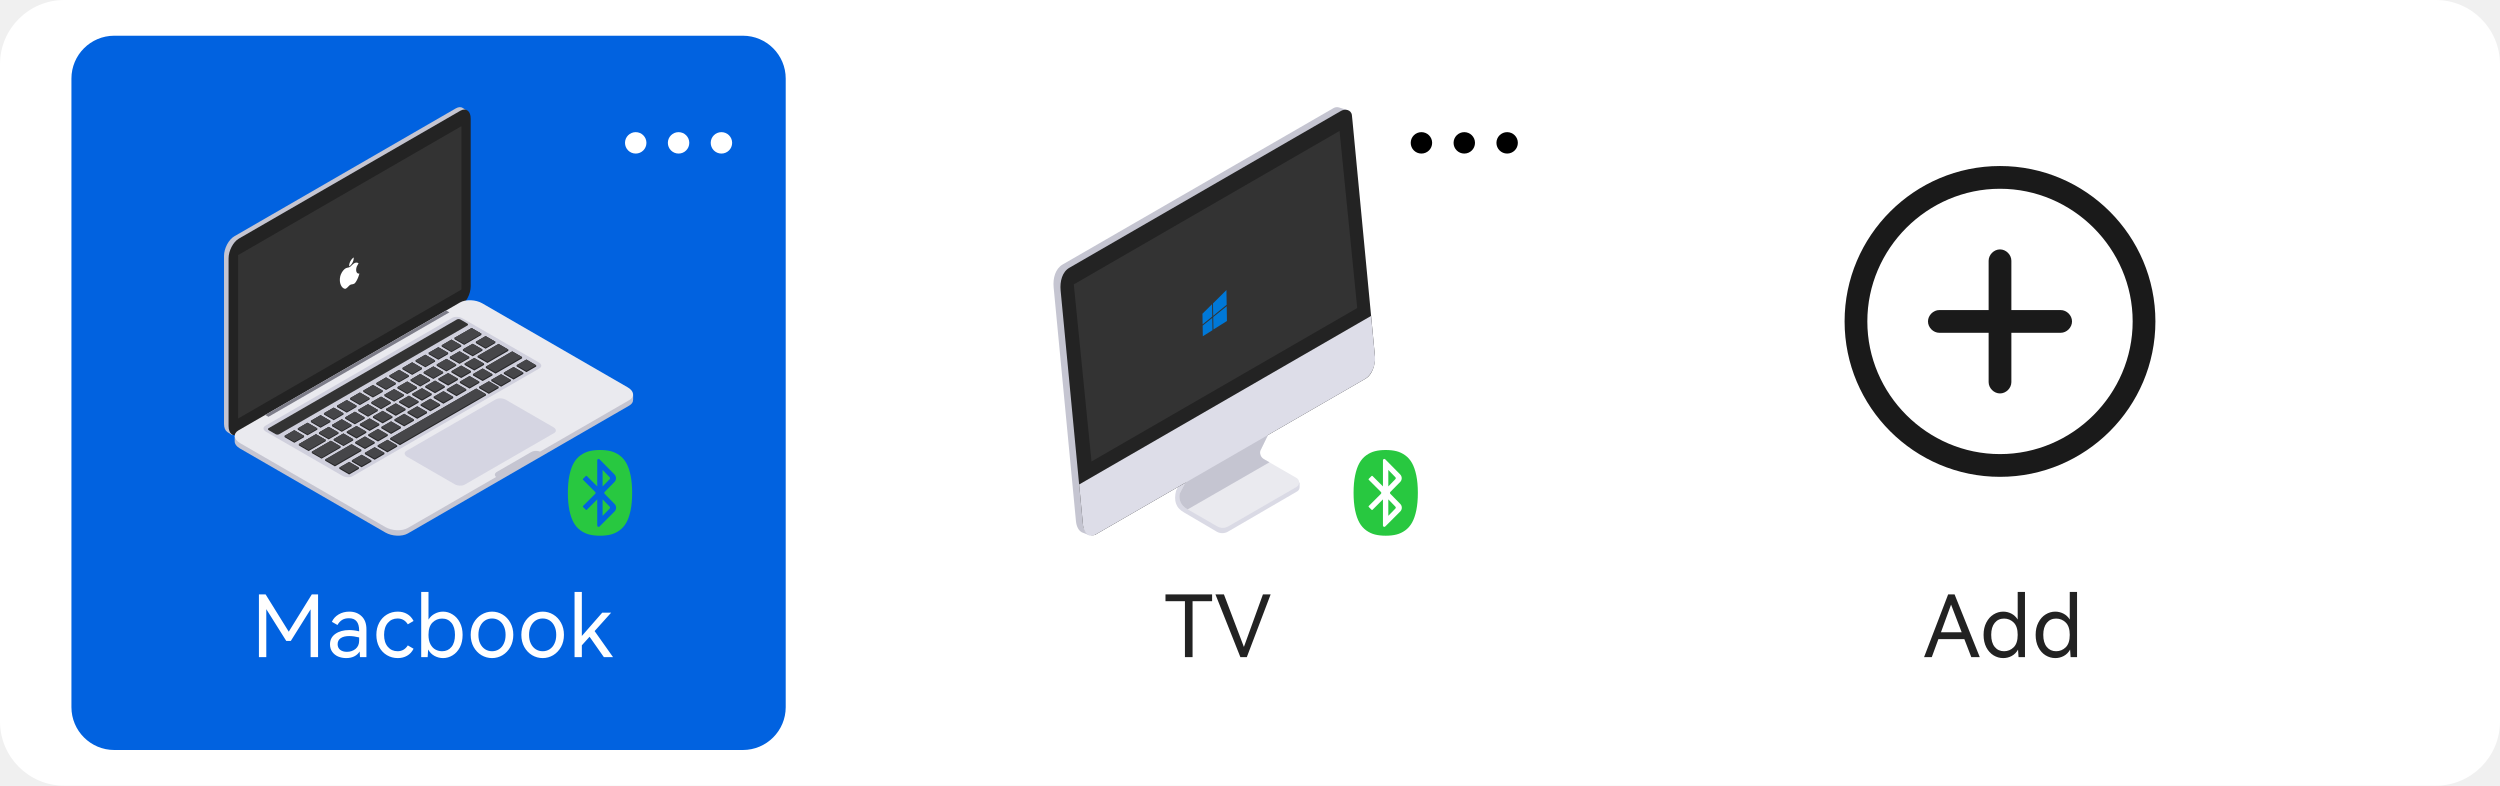
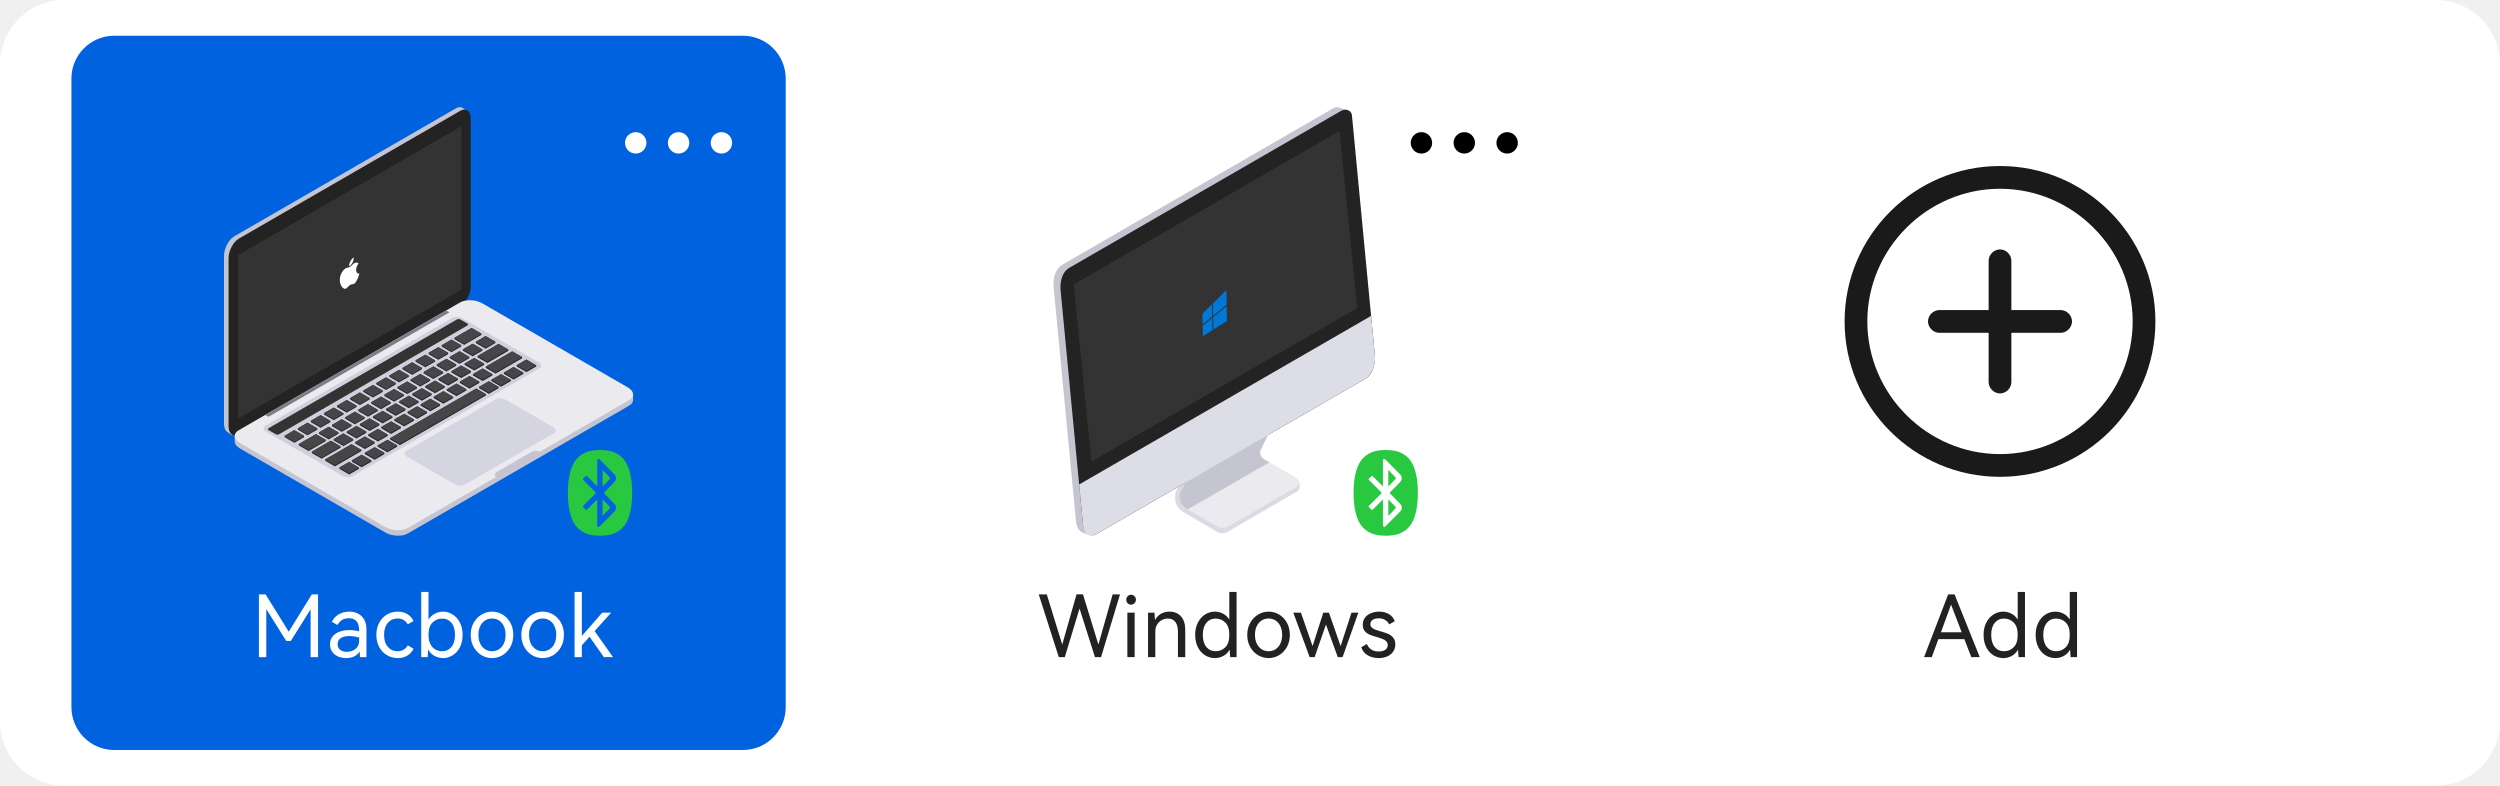
<svg xmlns="http://www.w3.org/2000/svg" width="350" height="110" viewBox="0 0 350 110" fill="none">
  <g clip-path="url(#clip0_2868_29702)">
    <rect width="390" height="110" fill="white" />
    <path d="M273.641 83.216L277.169 92H275.981L275.009 89.48H271.373L270.449 92H269.369L272.741 83.216H273.641ZM274.637 88.52L273.149 84.644L271.733 88.52H274.637ZM282.477 82.868H283.497V92H282.597C282.581 91.584 282.557 91.232 282.525 90.944C282.301 91.344 282.001 91.644 281.625 91.844C281.257 92.036 280.865 92.132 280.449 92.132C279.969 92.132 279.517 92.004 279.093 91.748C278.677 91.492 278.341 91.12 278.085 90.632C277.829 90.136 277.701 89.552 277.701 88.88C277.701 88.216 277.829 87.64 278.085 87.152C278.341 86.656 278.677 86.28 279.093 86.024C279.517 85.76 279.969 85.628 280.449 85.628C280.849 85.628 281.229 85.72 281.589 85.904C281.949 86.088 282.245 86.364 282.477 86.732V82.868ZM280.569 91.172C281.089 91.172 281.537 90.988 281.913 90.62C282.289 90.252 282.477 89.672 282.477 88.88C282.477 88.096 282.289 87.52 281.913 87.152C281.537 86.784 281.089 86.6 280.569 86.6C280.025 86.6 279.589 86.8 279.261 87.2C278.933 87.6 278.769 88.16 278.769 88.88C278.769 89.608 278.933 90.172 279.261 90.572C279.589 90.972 280.025 91.172 280.569 91.172ZM289.766 82.868H290.786V92H289.886C289.87 91.584 289.846 91.232 289.814 90.944C289.59 91.344 289.29 91.644 288.914 91.844C288.546 92.036 288.154 92.132 287.738 92.132C287.258 92.132 286.806 92.004 286.382 91.748C285.966 91.492 285.63 91.12 285.374 90.632C285.118 90.136 284.99 89.552 284.99 88.88C284.99 88.216 285.118 87.64 285.374 87.152C285.63 86.656 285.966 86.28 286.382 86.024C286.806 85.76 287.258 85.628 287.738 85.628C288.138 85.628 288.518 85.72 288.878 85.904C289.238 86.088 289.534 86.364 289.766 86.732V82.868ZM287.858 91.172C288.378 91.172 288.826 90.988 289.202 90.62C289.578 90.252 289.766 89.672 289.766 88.88C289.766 88.096 289.578 87.52 289.202 87.152C288.826 86.784 288.378 86.6 287.858 86.6C287.314 86.6 286.878 86.8 286.55 87.2C286.222 87.6 286.058 88.16 286.058 88.88C286.058 89.608 286.222 90.172 286.55 90.572C286.878 90.972 287.314 91.172 287.858 91.172Z" fill="#222222" />
    <path d="M280 23.243C268.007 23.243 258.243 33.007 258.243 45C258.243 56.993 268.007 66.757 280 66.757C291.993 66.757 301.757 56.993 301.757 45C301.757 33.007 291.993 23.243 280 23.243ZM280 63.573C269.811 63.573 261.427 55.189 261.427 45C261.427 34.812 269.811 26.427 280 26.427C290.189 26.427 298.573 34.812 298.573 45C298.573 55.189 290.189 63.573 280 63.573Z" fill="#1A1A1A" />
    <path d="M288.491 43.408H281.592V36.509C281.592 35.66 280.849 34.917 280 34.917C279.151 34.917 278.408 35.66 278.408 36.509V43.408H271.509C270.66 43.408 269.917 44.151 269.917 44.999C269.917 45.849 270.66 46.592 271.509 46.592H278.408V53.49C278.408 54.339 279.151 55.082 280 55.082C280.849 55.082 281.592 54.339 281.592 53.49V46.592H288.491C289.34 46.592 290.083 45.849 290.083 44.999C290.083 44.151 289.34 43.408 288.491 43.408Z" fill="#1A1A1A" />
-     <path d="M163.167 83.216H169.695V84.164H166.959V92H165.891V84.164H163.167V83.216ZM171.35 83.216L174.146 90.572L176.81 83.216H177.89L174.554 92H173.654L170.162 83.216H171.35Z" fill="#222222" />
+     <path d="M151.616 83.204L153.776 90.236L155.768 83.216H156.8L154.148 92H153.296L151.136 85.196L149.072 92H148.232L145.424 83.216H146.552L148.712 90.236L150.716 83.204H151.616ZM158.346 84.656C158.162 84.656 158.002 84.588 157.866 84.452C157.738 84.308 157.674 84.144 157.674 83.96C157.674 83.776 157.738 83.616 157.866 83.48C158.002 83.336 158.162 83.264 158.346 83.264C158.538 83.264 158.698 83.332 158.826 83.468C158.962 83.604 159.03 83.768 159.03 83.96C159.03 84.144 158.962 84.308 158.826 84.452C158.69 84.588 158.53 84.656 158.346 84.656ZM158.85 92H157.83V85.772H158.85V92ZM163.737 85.628C164.401 85.628 164.933 85.848 165.333 86.288C165.733 86.728 165.933 87.352 165.933 88.16V92H164.913V88.448C164.913 87.856 164.793 87.4 164.553 87.08C164.321 86.76 163.973 86.6 163.509 86.6C163.205 86.6 162.917 86.672 162.645 86.816C162.381 86.952 162.165 87.16 161.997 87.44C161.829 87.712 161.745 88.052 161.745 88.46V92H160.725V85.772H161.625C161.641 86.172 161.665 86.516 161.697 86.804C161.905 86.42 162.185 86.128 162.537 85.928C162.897 85.728 163.297 85.628 163.737 85.628ZM172.102 82.868H173.122V92H172.222C172.206 91.584 172.182 91.232 172.15 90.944C171.926 91.344 171.626 91.644 171.25 91.844C170.882 92.036 170.49 92.132 170.074 92.132C169.594 92.132 169.142 92.004 168.718 91.748C168.302 91.492 167.966 91.12 167.71 90.632C167.454 90.136 167.326 89.552 167.326 88.88C167.326 88.216 167.454 87.64 167.71 87.152C167.966 86.656 168.302 86.28 168.718 86.024C169.142 85.76 169.594 85.628 170.074 85.628C170.474 85.628 170.854 85.72 171.214 85.904C171.574 86.088 171.87 86.364 172.102 86.732V82.868ZM170.194 91.172C170.714 91.172 171.162 90.988 171.538 90.62C171.914 90.252 172.102 89.672 172.102 88.88C172.102 88.096 171.914 87.52 171.538 87.152C171.162 86.784 170.714 86.6 170.194 86.6C169.65 86.6 169.214 86.8 168.886 87.2C168.558 87.6 168.394 88.16 168.394 88.88C168.394 89.608 168.558 90.172 168.886 90.572C169.214 90.972 169.65 91.172 170.194 91.172ZM174.615 88.88C174.615 88.256 174.751 87.696 175.023 87.2C175.303 86.704 175.671 86.32 176.127 86.048C176.583 85.768 177.075 85.628 177.603 85.628C178.131 85.628 178.623 85.764 179.079 86.036C179.535 86.308 179.899 86.692 180.171 87.188C180.443 87.684 180.579 88.248 180.579 88.88C180.579 89.512 180.443 90.076 180.171 90.572C179.899 91.06 179.535 91.444 179.079 91.724C178.623 91.996 178.131 92.132 177.603 92.132C177.075 92.132 176.579 91.996 176.115 91.724C175.659 91.444 175.295 91.06 175.023 90.572C174.751 90.076 174.615 89.512 174.615 88.88ZM175.695 88.88C175.695 89.352 175.779 89.76 175.947 90.104C176.115 90.448 176.343 90.712 176.631 90.896C176.919 91.08 177.243 91.172 177.603 91.172C177.963 91.172 178.287 91.08 178.575 90.896C178.863 90.712 179.087 90.448 179.247 90.104C179.415 89.76 179.499 89.352 179.499 88.88C179.499 88.408 179.415 88 179.247 87.656C179.087 87.312 178.863 87.048 178.575 86.864C178.287 86.68 177.963 86.588 177.603 86.588C177.243 86.588 176.919 86.68 176.631 86.864C176.343 87.048 176.115 87.312 175.947 87.656C175.779 88 175.695 88.408 175.695 88.88ZM186.053 85.772L187.685 90.452L189.209 85.772H190.169L187.961 92H187.289L185.633 87.44L184.049 92H183.353L181.061 85.772H182.129L183.761 90.452L185.261 85.772H186.053ZM195.347 90.224C195.347 90.6 195.247 90.932 195.047 91.22C194.855 91.508 194.583 91.732 194.231 91.892C193.879 92.052 193.475 92.132 193.019 92.132C192.411 92.132 191.887 91.996 191.447 91.724C191.007 91.452 190.719 91.08 190.583 90.608L191.363 90.164C191.659 90.86 192.211 91.208 193.019 91.208C193.411 91.208 193.719 91.128 193.943 90.968C194.167 90.808 194.279 90.588 194.279 90.308C194.279 90.092 194.211 89.916 194.075 89.78C193.947 89.644 193.783 89.54 193.583 89.468C193.391 89.388 193.119 89.296 192.767 89.192C192.343 89.072 191.999 88.956 191.735 88.844C191.471 88.732 191.247 88.568 191.063 88.352C190.879 88.128 190.787 87.836 190.787 87.476C190.787 87.1 190.887 86.772 191.087 86.492C191.295 86.212 191.571 86 191.915 85.856C192.267 85.704 192.651 85.628 193.067 85.628C193.611 85.628 194.079 85.748 194.471 85.988C194.863 86.228 195.127 86.556 195.263 86.972L194.483 87.416C194.355 87.144 194.163 86.936 193.907 86.792C193.659 86.64 193.363 86.564 193.019 86.564C192.667 86.564 192.383 86.636 192.167 86.78C191.959 86.916 191.855 87.116 191.855 87.38C191.855 87.572 191.915 87.728 192.035 87.848C192.163 87.968 192.319 88.064 192.503 88.136C192.687 88.208 192.947 88.292 193.283 88.388C193.723 88.508 194.079 88.628 194.351 88.748C194.623 88.86 194.855 89.036 195.047 89.276C195.247 89.516 195.347 89.832 195.347 90.224Z" fill="#222222" />
    <path d="M198.282 66.553C198.135 65.854 197.937 65.281 197.685 64.832C197.433 64.382 197.115 64.019 196.729 63.742C196.345 63.466 195.932 63.272 195.494 63.163C195.057 63.055 194.558 63 194 63C193.442 63 192.943 63.055 192.506 63.165C192.069 63.273 191.657 63.469 191.271 63.744C190.887 64.022 190.568 64.385 190.315 64.833C190.062 65.281 189.864 65.854 189.718 66.553C189.574 67.251 189.5 68.068 189.5 69.001C189.5 69.934 189.574 70.749 189.718 71.448C189.864 72.146 190.063 72.72 190.315 73.168C190.567 73.618 190.886 73.979 191.271 74.257C191.655 74.534 192.068 74.727 192.506 74.836C192.943 74.944 193.442 75 194 75C194.558 75 195.057 74.946 195.494 74.836C195.931 74.728 196.345 74.535 196.729 74.257C197.113 73.979 197.433 73.617 197.685 73.168C197.938 72.72 198.136 72.147 198.282 71.448C198.427 70.75 198.5 69.933 198.5 69.001C198.5 68.066 198.427 67.251 198.282 66.553ZM196.053 71.589L196.048 71.594L194.363 73.28L193.933 73.71C193.815 73.828 193.613 73.744 193.613 73.578V69.912L192.153 71.372C192.117 71.409 192.057 71.409 192.021 71.372L191.624 70.975C191.587 70.939 191.587 70.879 191.624 70.843L193.327 69.139C193.4 69.066 193.4 68.947 193.327 68.874L191.623 67.169C191.586 67.133 191.586 67.073 191.623 67.037L192.02 66.639C192.056 66.603 192.116 66.603 192.152 66.639L193.613 68.098V64.434C193.613 64.267 193.815 64.183 193.933 64.302L196.025 66.421C196.313 66.713 196.313 67.182 196.026 67.474L194.649 68.874C194.578 68.947 194.578 69.064 194.649 69.136L196.04 70.552C196.321 70.838 196.327 71.296 196.053 71.589Z" fill="#28C840" />
    <path d="M195.356 71.194L194.363 72.218V69.91L195.356 70.934C195.427 71.006 195.427 71.121 195.356 71.194ZM195.356 67.076L194.363 68.1V65.792L195.356 66.816C195.427 66.889 195.427 67.004 195.356 67.076Z" fill="#28C840" />
    <path d="M191.506 49.339L188.386 16.644C188.374 16.518 188.354 16.394 188.328 16.271L188.479 16.251L188.702 15.425L187.43 15.035C187.305 15.001 187.175 14.992 187.048 15.01C186.92 15.027 186.797 15.071 186.687 15.137L148.76 37.034C147.753 37.633 147.386 38.94 147.51 40.24L150.631 72.938C150.704 73.707 151 74.257 151.398 74.481V74.498L152.509 74.947L153.284 74.004L153.269 73.898L190.257 52.545C191.071 52.075 191.63 50.64 191.506 49.339V49.339Z" fill="#C5C5D1" />
    <path d="M181.261 67.86C181.246 67.752 181.206 67.648 181.145 67.558C181.083 67.467 181.002 67.392 180.907 67.337L176.327 64.693C176.131 64.58 175.976 64.407 175.886 64.199C175.796 63.991 175.776 63.76 175.827 63.539L178.383 58.289L169.704 58.833L164.651 68.694C164.315 70.079 164.576 71.091 165.797 71.762L168.867 73.565L170.323 74.425C170.564 74.568 170.838 74.643 171.118 74.644C171.398 74.645 171.673 74.572 171.915 74.431L181.598 68.8C181.704 68.738 181.792 68.65 181.854 68.543C181.915 68.437 181.947 68.316 181.947 68.193V67.543L181.261 67.86Z" fill="#DADAE5" />
    <path d="M181.517 68.173L171.959 73.692C171.723 73.828 171.455 73.9 171.183 73.9C170.91 73.9 170.643 73.828 170.407 73.692L166.071 71.189C165.714 70.983 165.433 70.667 165.269 70.289C165.105 69.911 165.068 69.49 165.162 69.088L170.462 59.06L178.994 57.869L176.437 63.119C176.386 63.339 176.406 63.571 176.496 63.778C176.587 63.986 176.741 64.159 176.937 64.273L181.517 66.917C181.627 66.981 181.719 67.072 181.782 67.182C181.846 67.293 181.88 67.418 181.88 67.545C181.88 67.672 181.846 67.797 181.782 67.907C181.719 68.017 181.627 68.109 181.517 68.173V68.173Z" fill="#EAEAEF" />
    <path d="M191.233 52.982L153.308 74.879C152.614 75.104 151.733 74.674 151.609 73.373L148.487 40.68C148.363 39.379 148.718 38.039 149.737 37.474L187.663 15.574C188.26 15.175 189.17 15.343 189.265 16.118C189.3 16.399 189.327 16.71 189.362 17.077L192.483 49.775C192.607 51.077 192.047 52.512 191.233 52.982V52.982Z" fill="#232323" />
    <path d="M176.937 64.273C176.741 64.159 176.587 63.986 176.496 63.778C176.406 63.571 176.386 63.339 176.437 63.119L178.994 57.869L170.462 59.06L165.162 69.088C165.068 69.49 165.105 69.911 165.269 70.289C165.433 70.667 165.714 70.983 166.071 71.189L166.283 71.311L177.719 64.723L176.937 64.273Z" fill="#C5C5D1" />
    <path d="M151.623 73.539C151.739 74.749 152.542 75.319 153.417 74.816L191.124 53.046C191.999 52.541 192.616 51.15 192.499 49.94L191.951 44.228L151.078 67.828L151.623 73.539Z" fill="#DDDDE8" />
    <path d="M190.01 43.126L152.809 64.606L150.333 39.813L187.534 18.333L190.01 43.126V43.126Z" fill="#333333" />
    <path d="M168.343 43.923L169.686 42.589L169.715 44.312L168.369 45.412L168.343 43.923ZM169.717 44.508L169.747 46.228L168.395 47.074L168.371 45.586L169.717 44.508ZM169.821 42.476L171.701 40.606L171.735 42.667L169.85 44.213L169.821 42.476V42.476ZM171.738 42.863L171.772 44.939L169.884 46.128L169.852 44.386L171.738 42.863L171.738 42.863Z" fill="#0078D7" />
    <ellipse cx="199" cy="20" rx="1.5" ry="1.5" transform="rotate(-90 199 20)" fill="black" />
    <ellipse cx="205" cy="20" rx="1.5" ry="1.5" transform="rotate(-90 205 20)" fill="black" />
    <ellipse cx="211" cy="20" rx="1.5" ry="1.5" transform="rotate(-90 211 20)" fill="black" />
    <rect x="10" y="5" width="100" height="100" rx="6" fill="#0162E0" />
    <path d="M43.653 83.216H44.529V92H43.485V85.304L40.713 89.732H40.077L37.281 85.28V92H36.249V83.216H37.185L40.425 88.436L43.653 83.216ZM48.9 85.628C49.604 85.628 50.18 85.844 50.628 86.276C51.076 86.7 51.3 87.308 51.3 88.1V92H50.4C50.376 91.592 50.36 91.328 50.352 91.208C50.16 91.512 49.9 91.744 49.572 91.904C49.252 92.056 48.884 92.132 48.468 92.132C48.068 92.132 47.692 92.06 47.34 91.916C46.996 91.764 46.72 91.544 46.512 91.256C46.304 90.96 46.2 90.608 46.2 90.2C46.2 89.584 46.448 89.1 46.944 88.748C47.448 88.388 48.096 88.208 48.888 88.208C49.336 88.208 49.8 88.268 50.28 88.388V88.28C50.28 87.696 50.16 87.264 49.92 86.984C49.688 86.696 49.332 86.552 48.852 86.552C48.468 86.552 48.148 86.632 47.892 86.792C47.636 86.952 47.42 87.188 47.244 87.5L46.464 87.056C46.656 86.624 46.968 86.28 47.4 86.024C47.84 85.76 48.34 85.628 48.9 85.628ZM50.28 89.24C49.776 89.112 49.316 89.048 48.9 89.048C48.38 89.048 47.976 89.148 47.688 89.348C47.408 89.548 47.268 89.828 47.268 90.188C47.268 90.524 47.388 90.788 47.628 90.98C47.868 91.164 48.18 91.256 48.564 91.256C49.036 91.256 49.44 91.12 49.776 90.848C50.112 90.568 50.28 90.184 50.28 89.696V89.24ZM55.667 91.172C56.275 91.172 56.751 90.9 57.095 90.356L57.899 90.824C57.675 91.264 57.371 91.592 56.987 91.808C56.611 92.024 56.179 92.132 55.691 92.132C55.131 92.132 54.623 91.996 54.167 91.724C53.711 91.452 53.351 91.072 53.087 90.584C52.823 90.088 52.691 89.52 52.691 88.88C52.691 88.24 52.823 87.676 53.087 87.188C53.351 86.692 53.711 86.308 54.167 86.036C54.623 85.764 55.131 85.628 55.691 85.628C56.179 85.628 56.611 85.736 56.987 85.952C57.371 86.168 57.675 86.496 57.899 86.936L57.095 87.404C56.751 86.86 56.275 86.588 55.667 86.588C55.107 86.588 54.651 86.792 54.299 87.2C53.947 87.608 53.771 88.168 53.771 88.88C53.771 89.592 53.947 90.152 54.299 90.56C54.651 90.968 55.107 91.172 55.667 91.172ZM62.029 85.628C62.501 85.628 62.945 85.76 63.361 86.024C63.785 86.28 64.125 86.656 64.381 87.152C64.637 87.64 64.765 88.216 64.765 88.88C64.765 89.552 64.637 90.136 64.381 90.632C64.125 91.12 63.785 91.492 63.361 91.748C62.945 92.004 62.501 92.132 62.029 92.132C61.613 92.132 61.217 92.032 60.841 91.832C60.465 91.632 60.165 91.332 59.941 90.932C59.909 91.276 59.885 91.632 59.869 92H58.969V82.868H59.989V86.744C60.221 86.376 60.517 86.1 60.877 85.916C61.237 85.724 61.621 85.628 62.029 85.628ZM61.897 91.172C62.441 91.172 62.877 90.972 63.205 90.572C63.533 90.172 63.697 89.608 63.697 88.88C63.697 88.16 63.533 87.6 63.205 87.2C62.877 86.8 62.441 86.6 61.897 86.6C61.377 86.6 60.929 86.784 60.553 87.152C60.177 87.52 59.989 88.096 59.989 88.88C59.989 89.416 60.081 89.856 60.265 90.2C60.449 90.544 60.685 90.792 60.973 90.944C61.261 91.096 61.569 91.172 61.897 91.172ZM65.898 88.88C65.898 88.256 66.034 87.696 66.306 87.2C66.586 86.704 66.954 86.32 67.41 86.048C67.866 85.768 68.358 85.628 68.886 85.628C69.414 85.628 69.906 85.764 70.362 86.036C70.818 86.308 71.182 86.692 71.454 87.188C71.726 87.684 71.862 88.248 71.862 88.88C71.862 89.512 71.726 90.076 71.454 90.572C71.182 91.06 70.818 91.444 70.362 91.724C69.906 91.996 69.414 92.132 68.886 92.132C68.358 92.132 67.862 91.996 67.398 91.724C66.942 91.444 66.578 91.06 66.306 90.572C66.034 90.076 65.898 89.512 65.898 88.88ZM66.978 88.88C66.978 89.352 67.062 89.76 67.23 90.104C67.398 90.448 67.626 90.712 67.914 90.896C68.202 91.08 68.526 91.172 68.886 91.172C69.246 91.172 69.57 91.08 69.858 90.896C70.146 90.712 70.37 90.448 70.53 90.104C70.698 89.76 70.782 89.352 70.782 88.88C70.782 88.408 70.698 88 70.53 87.656C70.37 87.312 70.146 87.048 69.858 86.864C69.57 86.68 69.246 86.588 68.886 86.588C68.526 86.588 68.202 86.68 67.914 86.864C67.626 87.048 67.398 87.312 67.23 87.656C67.062 88 66.978 88.408 66.978 88.88ZM72.988 88.88C72.988 88.256 73.124 87.696 73.396 87.2C73.676 86.704 74.044 86.32 74.5 86.048C74.956 85.768 75.448 85.628 75.976 85.628C76.504 85.628 76.996 85.764 77.452 86.036C77.908 86.308 78.272 86.692 78.544 87.188C78.816 87.684 78.952 88.248 78.952 88.88C78.952 89.512 78.816 90.076 78.544 90.572C78.272 91.06 77.908 91.444 77.452 91.724C76.996 91.996 76.504 92.132 75.976 92.132C75.448 92.132 74.952 91.996 74.488 91.724C74.032 91.444 73.668 91.06 73.396 90.572C73.124 90.076 72.988 89.512 72.988 88.88ZM74.068 88.88C74.068 89.352 74.152 89.76 74.32 90.104C74.488 90.448 74.716 90.712 75.004 90.896C75.292 91.08 75.616 91.172 75.976 91.172C76.336 91.172 76.66 91.08 76.948 90.896C77.236 90.712 77.46 90.448 77.62 90.104C77.788 89.76 77.872 89.352 77.872 88.88C77.872 88.408 77.788 88 77.62 87.656C77.46 87.312 77.236 87.048 76.948 86.864C76.66 86.68 76.336 86.588 75.976 86.588C75.616 86.588 75.292 86.68 75.004 86.864C74.716 87.048 74.488 87.312 74.32 87.656C74.152 88 74.068 88.408 74.068 88.88ZM83.246 88.352L85.826 92H84.542L82.538 89.144L81.458 90.344V92H80.438V82.868H81.458V89.036L84.314 85.772H85.562L83.246 88.352Z" fill="white" />
    <path d="M88.282 66.553C88.135 65.854 87.937 65.281 87.685 64.832C87.433 64.382 87.115 64.019 86.729 63.742C86.345 63.466 85.932 63.272 85.494 63.163C85.057 63.055 84.558 63 84 63C83.442 63 82.943 63.055 82.506 63.165C82.069 63.273 81.656 63.469 81.271 63.744C80.887 64.022 80.568 64.385 80.315 64.833C80.062 65.281 79.864 65.854 79.718 66.553C79.574 67.251 79.501 68.068 79.501 69.001C79.501 69.934 79.574 70.749 79.718 71.448C79.864 72.146 80.063 72.72 80.315 73.168C80.567 73.618 80.885 73.979 81.271 74.257C81.655 74.534 82.068 74.727 82.506 74.836C82.943 74.944 83.442 75 84 75C84.558 75 85.057 74.946 85.494 74.836C85.931 74.728 86.345 74.535 86.729 74.257C87.113 73.979 87.433 73.617 87.685 73.168C87.938 72.72 88.136 72.147 88.282 71.448C88.427 70.75 88.5 69.933 88.5 69.001C88.5 68.066 88.427 67.251 88.282 66.553ZM86.053 71.589L86.048 71.594L84.363 73.28L83.933 73.71C83.815 73.828 83.613 73.744 83.613 73.578V69.912L82.153 71.372C82.117 71.409 82.057 71.409 82.021 71.372L81.624 70.975C81.587 70.939 81.587 70.879 81.624 70.843L83.328 69.139C83.4 69.066 83.4 68.947 83.328 68.874L81.623 67.169C81.586 67.133 81.586 67.073 81.623 67.037L82.02 66.639C82.056 66.603 82.116 66.603 82.152 66.639L83.613 68.098V64.434C83.613 64.267 83.815 64.183 83.933 64.302L86.025 66.421C86.313 66.713 86.313 67.182 86.026 67.474L84.649 68.874C84.578 68.947 84.578 69.064 84.649 69.136L86.04 70.552C86.321 70.838 86.327 71.296 86.053 71.589Z" fill="#28C840" />
    <path d="M85.356 71.194L84.363 72.218V69.91L85.356 70.934C85.427 71.006 85.427 71.121 85.356 71.194ZM85.356 67.076L84.363 68.1V65.792L85.356 66.816C85.427 66.889 85.427 67.004 85.356 67.076Z" fill="#28C840" />
    <path d="M88.638 55.972V55.228L88.482 55.347L88.4 55.414C88.251 55.24 88.073 55.094 87.872 54.983L67.527 43.237C66.605 42.702 65.207 42.642 64.403 43.111L33.4 61.008C33.29 61.071 33.19 61.148 33.102 61.239L32.856 61.023V61.767C32.842 62.124 33.102 62.511 33.623 62.808L53.967 74.561C54.889 75.089 56.288 75.149 57.091 74.688L88.095 56.783C88.467 56.567 88.645 56.277 88.63 55.965L88.638 55.972ZM65.437 15.544L64.797 15.12C64.537 14.949 64.195 14.956 63.816 15.172L32.812 33.077C32.008 33.538 31.361 34.78 31.361 35.844V59.334C31.361 59.877 31.532 60.272 31.808 60.465V60.473L31.845 60.495L32.529 60.941L32.723 60.473L32.812 60.428L63.816 42.523C64.619 42.062 65.266 40.82 65.266 39.756V16.265C65.265 16.133 65.253 16.001 65.229 15.871L65.437 15.544Z" fill="#C5C5D1" />
    <path d="M64.447 42.858L33.436 60.77C32.64 61.216 32 60.733 32 59.654V36.171C32 35.107 32.647 33.865 33.443 33.404L64.447 15.506C65.243 15.045 65.897 15.536 65.897 16.6V40.091C65.897 41.162 65.243 42.397 64.447 42.858Z" fill="#232323" />
    <path d="M64.597 40.541L33.333 58.594V35.713L64.597 17.667V40.533V40.541Z" fill="#333333" />
    <path d="M88.095 56.017L57.084 73.921C56.288 74.382 54.889 74.323 53.959 73.795L33.623 62.042C32.7 61.514 32.596 60.703 33.399 60.242L64.403 42.345C65.207 41.884 66.605 41.936 67.527 42.471L87.872 54.224C88.794 54.745 88.891 55.563 88.095 56.017V56.017Z" fill="#EAEAEF" />
    <path d="M77.577 60.629L65.065 67.844C64.701 68.06 64.068 68.03 63.652 67.792L56.994 63.947C56.578 63.709 56.533 63.344 56.89 63.128L69.402 55.913C69.774 55.697 70.399 55.727 70.815 55.965L77.48 59.811C77.897 60.056 77.941 60.413 77.577 60.629Z" fill="#D5D5E2" />
    <path d="M75.539 51.561L49.362 66.669C48.991 66.885 48.351 66.855 47.927 66.609L37.238 60.436C36.814 60.19 36.769 59.826 37.141 59.61L63.302 44.502C63.674 44.286 64.314 44.316 64.738 44.562L75.427 50.736C75.851 50.981 75.896 51.353 75.531 51.561H75.539Z" fill="#D0D0DD" />
    <path d="M65.445 45.566L39.06 60.8C38.982 60.835 38.897 60.852 38.812 60.848C38.727 60.844 38.644 60.82 38.569 60.778L37.632 60.235C37.483 60.16 37.468 60.026 37.595 59.952L63.979 44.718C64.057 44.683 64.142 44.667 64.227 44.67C64.313 44.674 64.396 44.698 64.47 44.74L65.407 45.283C65.556 45.358 65.571 45.492 65.445 45.566V45.566Z" fill="#333333" />
    <path d="M74.363 63.291L69.558 66.066C69.186 66.282 69.186 66.631 69.558 66.847L69.603 66.869L75.762 63.314L75.717 63.291C75.345 63.068 74.743 63.068 74.371 63.291H74.363Z" fill="#C5C5D1" />
    <path d="M68.018 51.338H68.011V51.353H68.018L68.011 51.36V51.509L69.38 52.305L73.091 50.163V50.007H73.084V49.984L71.715 49.188L68.011 51.331L68.018 51.338ZM48.083 60.688L46.707 61.492V61.507H46.714V61.655L48.083 62.451L49.452 61.663V61.507L49.444 61.499V61.484L48.083 60.688V60.688ZM48.879 64.668L47.51 65.456V65.635L48.879 66.431L50.248 65.635V65.456L48.879 64.66V64.668ZM50.627 63.664L49.251 64.452V64.467L49.258 64.475V64.631L50.62 65.419L51.996 64.631V64.475L51.988 64.467V64.452L50.627 63.656V63.664ZM52.45 62.608L51.081 63.396V63.575L52.45 64.37L53.818 63.575V63.396L52.45 62.608V62.608ZM54.242 61.574L52.859 62.362V62.377L52.866 62.384V62.533L54.235 63.329L55.611 62.533V62.384H55.603V62.362L54.25 61.566L54.242 61.574ZM68.435 53.376L67.066 54.165V54.18L67.074 54.187V54.343L68.435 55.139L69.811 54.343V54.187H69.804V54.165L68.435 53.369V53.376ZM70.153 52.387L68.777 53.175V53.19L68.784 53.198V53.346L70.153 54.142L71.522 53.346V53.198H71.514V53.175L70.153 52.38V52.387ZM71.901 51.375L70.532 52.164V52.342L71.901 53.138L73.27 52.342V52.164L71.901 51.375ZM66.672 54.395L54.621 61.35V61.529L55.99 62.325L68.041 55.362V55.184L66.672 54.388V54.395ZM51.743 58.576L50.374 59.364V59.379L50.382 59.387H50.374V59.543L51.743 60.331L53.111 59.543V59.364L51.743 58.568V58.576ZM53.573 57.52L52.204 58.308V58.323L52.212 58.33V58.486L53.573 59.275L54.949 58.486V58.33L54.941 58.323V58.308L53.573 57.512V57.52ZM55.41 56.463L54.041 57.252V57.423L55.41 58.219L56.779 57.43V57.274L56.771 57.267H56.779V57.252L55.41 56.463ZM57.24 55.4L55.871 56.196V56.359L57.24 57.155L58.609 56.367V56.188L57.247 55.392L57.24 55.4ZM59.07 54.351L57.701 55.132V55.147L57.709 55.154V55.31L59.07 56.106L60.438 55.31V55.132L59.07 54.336V54.351ZM60.907 53.287L59.531 54.075V54.09L59.538 54.098V54.254L60.9 55.05L62.276 54.254V54.098H62.268V54.075L60.907 53.28V53.287ZM62.737 52.231L61.368 53.012V53.198L62.737 53.986L64.106 53.198V53.041H64.098L64.106 53.034V53.019L62.737 52.223V52.231ZM64.567 51.174L63.198 51.963V52.134L64.567 52.93L65.936 52.142V51.956L64.567 51.167V51.174ZM51.088 61.105L49.719 61.901V62.072L51.088 62.868L52.457 62.079V61.893L51.088 61.097V61.105ZM52.918 60.049L51.549 60.844V60.852L51.557 60.859L51.549 60.867V61.016L52.918 61.812L54.287 61.016V60.837L52.918 60.041V60.049ZM54.748 58.992L53.379 59.781V59.796L53.387 59.803V59.959L54.748 60.755L56.124 59.959V59.803H56.117V59.781L54.748 58.985V58.992ZM56.578 57.936L55.209 58.725H55.217V58.903L56.585 59.692L57.954 58.903V58.747H57.947L57.954 58.732V58.725L56.585 57.929L56.578 57.936ZM58.415 56.88L57.047 57.668V57.839L58.415 58.635L59.784 57.847V57.661L58.415 56.88V56.88ZM60.245 55.824L58.884 56.612V56.627H58.891L58.884 56.634V56.783L60.252 57.579L61.621 56.791V56.605L60.252 55.816L60.245 55.824ZM62.082 54.76L60.706 55.556V55.571H60.714V55.727L62.075 56.523L63.451 55.734V55.578L63.444 55.571V55.556L62.082 54.76ZM63.912 53.703L62.544 54.499V54.671L63.912 55.467L65.281 54.671V54.514H65.273L65.281 54.507V54.492L63.912 53.696V53.703ZM65.742 52.64L64.373 53.436V53.607L65.742 54.403L67.111 53.607V53.436L65.742 52.64V52.64ZM67.572 51.591L66.203 52.38V52.394L66.211 52.402V52.558L67.572 53.346L68.948 52.558V52.402L68.941 52.394V52.38L67.572 51.584V51.591ZM66.397 50.111L65.028 50.907V50.922H65.035V51.078L66.397 51.874L67.773 51.085V50.929L67.765 50.922V50.899L66.397 50.111ZM67.141 49.687L66.858 49.85V49.858L66.873 49.865L66.858 49.873V50.022L68.234 50.817L68.509 50.661L69.603 50.022L71.165 49.121V48.935L69.796 48.139L68.234 49.047L67.133 49.679L67.141 49.687ZM66.62 47.857V48.028L67.981 48.824L69.35 48.028V47.849L67.989 47.061L66.62 47.849V47.857ZM75.055 51.137L73.701 50.334L72.325 51.13V51.145H72.333V51.301L73.701 52.097L75.07 51.308V51.16L75.063 51.152V51.137H75.055ZM45.606 61.752V61.581L44.237 60.785L41.835 62.176V62.355L43.203 63.151L45.606 61.76V61.752ZM47.681 62.667V62.496L46.313 61.707L43.65 63.247V63.426L45.018 64.214L47.681 62.682V62.667ZM50.59 63.143V62.979L49.221 62.184L45.517 64.326V64.497L46.886 65.293L50.59 63.151V63.143ZM46.015 61.514L47.391 60.725V60.577H47.384V60.554L46.023 59.758L44.647 60.547V60.562L44.654 60.569V60.733L46.023 61.521L46.015 61.514ZM47.852 60.458L49.221 59.669V59.52L49.214 59.513H49.221V59.491L47.852 58.695L46.484 59.491V59.669L47.852 60.465V60.458ZM49.682 59.401L51.051 58.613V58.442L49.682 57.646L48.321 58.442V58.613L49.69 59.409L49.682 59.401ZM51.52 58.345L52.888 57.549V57.408L52.881 57.393V57.378L51.52 56.582L50.151 57.371V57.386L50.158 57.393V57.549L51.52 58.345V58.345ZM53.349 57.289L54.718 56.493V56.344H54.711V56.322L53.349 55.526L51.973 56.315V56.329L51.981 56.337V56.5L53.349 57.296V57.289ZM55.179 56.233L56.548 55.437V55.266L55.179 54.47L53.811 55.258V55.444L55.179 56.233V56.233ZM57.009 55.169L58.378 54.38V54.202L57.009 53.413L55.641 54.202V54.217H55.648L55.641 54.232V54.38L57.009 55.176V55.169ZM58.839 54.113L60.215 53.324V53.175L60.208 53.168V53.146L58.839 52.35L57.471 53.16V53.175H57.478V53.324L58.839 54.12V54.113ZM60.669 53.056L62.045 52.261V52.119L62.038 52.112L62.045 52.104V52.089L60.676 51.301L59.3 52.097H59.308V52.268L60.676 53.064L60.669 53.056ZM62.506 52L63.875 51.204V51.033L62.506 50.237L61.138 51.026V51.212L62.506 52.008V52ZM64.336 50.936L65.705 50.148V49.977L64.336 49.181L62.968 49.969V49.984L62.975 49.992V50.155L64.336 50.944V50.936ZM66.174 49.888L67.542 49.092V48.943L67.535 48.935V48.921L66.174 48.132L64.797 48.921V48.935L64.805 48.943V49.099L66.174 49.888ZM51.282 60.599V60.42L49.913 59.632L48.544 60.42V60.599L49.913 61.395L51.282 60.599V60.599ZM64.983 48.281L67.394 46.89V46.741H67.386L67.394 46.734V46.719L66.025 45.923L63.615 47.306H63.622V47.492L64.991 48.288L64.983 48.281ZM63.206 49.307L64.574 48.519V48.34L63.206 47.544L61.837 48.34V48.519L63.206 49.315V49.307ZM61.376 50.364L62.744 49.575V49.426L62.737 49.419H62.744V49.397L61.376 48.608L60.007 49.397V49.583L61.376 50.371V50.364ZM59.546 51.42L60.914 50.631V50.483H60.907V50.46L59.553 49.664L58.177 50.453V50.468L58.185 50.475V50.631L59.553 51.42H59.546ZM57.709 52.484L59.077 51.688V51.524L57.709 50.728L56.34 51.517V51.532L56.347 51.539L56.34 51.546V51.695L57.709 52.491V52.484ZM55.879 53.532L57.247 52.744V52.573L55.879 51.777L54.51 52.573V52.751L55.879 53.547V53.532ZM54.049 54.596L55.417 53.808V53.659L55.41 53.651V53.629L54.049 52.841L52.68 53.637V53.808L54.049 54.604V54.596ZM52.212 55.652L53.588 54.864V54.723L53.58 54.715V54.685L52.219 53.904L50.85 54.693V54.708H50.858V54.864L52.219 55.66L52.212 55.652ZM50.382 56.716L51.75 55.92V55.749L50.382 54.953L49.013 55.742V55.757L49.02 55.764H49.013V55.928L50.382 56.716V56.716ZM48.544 57.772L49.92 56.977V56.805L48.552 56.01L47.183 56.798V56.984L48.544 57.772ZM46.722 58.829L48.09 58.033V57.891L48.083 57.877V57.862L46.722 57.066L45.346 57.854V57.869L45.353 57.877V58.033L46.722 58.829V58.829ZM44.885 59.885L46.261 59.096H46.253V58.918L44.885 58.122L43.516 58.918V58.933H43.523V59.096L44.885 59.892V59.885ZM43.055 60.941L44.423 60.153V59.974L43.055 59.186L41.686 59.982V60.153L43.055 60.949V60.941ZM42.571 61.194V61.023L41.202 60.227L39.841 61.031V61.045H39.849L39.841 61.053V61.194L41.21 61.99L42.579 61.202L42.571 61.194Z" fill="#262628" />
    <path d="M44.23 60.793L41.835 62.184L43.203 62.972L45.606 61.589L44.237 60.793H44.23ZM46.313 61.715L43.65 63.248L45.018 64.043L47.681 62.504L46.313 61.708V61.715ZM49.221 62.184L45.517 64.326L46.886 65.115L50.59 62.98L49.221 62.184V62.184ZM68.011 51.339L69.38 52.127L73.091 49.985L71.715 49.196L68.011 51.339V51.339ZM46.015 59.766L44.647 60.555L46.023 61.343L47.391 60.555L46.023 59.766H46.015ZM47.852 58.703L46.484 59.498L47.852 60.287L49.221 59.498L47.852 58.703ZM49.682 57.646L48.321 58.442L49.69 59.231L51.059 58.442L49.69 57.646H49.682ZM51.52 56.59L50.144 57.379L51.512 58.175L52.888 57.386L51.512 56.59H51.52ZM53.349 55.534L51.966 56.322L53.342 57.118L54.711 56.322L53.342 55.534H53.349ZM55.179 54.477L53.811 55.266L55.179 56.062L56.548 55.266L55.179 54.477ZM57.009 53.421L55.641 54.202L57.009 54.991L58.378 54.202L57.009 53.414V53.421ZM58.839 52.358L57.471 53.161L58.839 53.949L60.223 53.161L58.854 52.365L58.839 52.358ZM60.669 51.301L59.3 52.097L60.676 52.886L62.045 52.097L60.676 51.301H60.669ZM62.506 50.245L61.138 51.033L62.506 51.829L63.875 51.033L62.506 50.245ZM64.336 49.189L62.975 49.977L64.344 50.773L65.712 49.977L64.344 49.189H64.336ZM66.174 48.133L64.797 48.921L66.174 49.709L67.542 48.921L66.174 48.133V48.133ZM48.083 60.689L46.707 61.492L48.083 62.281L49.452 61.492L48.083 60.696V60.689ZM48.879 66.253L50.248 65.457L48.879 64.668L47.51 65.457L48.879 66.253ZM50.627 65.241L51.996 64.453L50.62 63.664L49.251 64.453L50.62 65.241H50.627ZM52.45 64.192L53.818 63.396L52.45 62.608L51.081 63.396L52.45 64.192ZM54.242 63.158L55.611 62.362L54.242 61.574L52.866 62.362L54.242 63.158ZM68.435 54.961L69.811 54.165L68.435 53.377L67.066 54.165L68.435 54.961ZM70.153 53.972L71.522 53.176L70.153 52.387L68.777 53.176L70.153 53.972ZM71.901 52.96L73.27 52.164L71.901 51.376L70.532 52.164L71.901 52.96V52.96ZM73.686 51.926L75.063 51.138L73.686 50.334L72.31 51.13L73.686 51.919V51.926ZM55.99 62.147L68.041 55.192L66.672 54.396L54.621 61.351L55.99 62.147V62.147ZM49.913 59.632L48.544 60.421L49.913 61.217L51.282 60.421L49.913 59.632V59.632ZM51.743 58.576L50.374 59.365L51.743 60.161L53.111 59.365L51.743 58.576ZM53.573 57.52L52.204 58.308L53.573 59.097L54.949 58.308L53.573 57.52ZM55.41 56.464L54.041 57.252L55.41 58.041L56.779 57.252L55.41 56.464ZM57.24 55.4L55.871 56.196L57.24 56.984L58.609 56.196L57.247 55.392L57.24 55.4ZM59.07 54.351L57.701 55.132L59.07 55.928L60.438 55.132L59.07 54.344V54.351ZM60.907 53.287L59.531 54.076L60.9 54.872L62.276 54.076L60.907 53.287ZM62.737 52.231L61.368 53.012L62.737 53.801L64.106 53.012L62.737 52.224V52.231ZM64.567 51.175L63.198 51.963L64.567 52.752L65.936 51.963L64.567 51.175V51.175ZM51.088 61.105L49.719 61.901L51.088 62.69L52.457 61.901L51.088 61.105ZM52.918 60.049L51.549 60.845L52.918 61.633L54.287 60.845L52.918 60.049ZM54.748 58.993L53.379 59.781L54.748 60.577L56.132 59.781L54.763 58.993H54.748ZM56.578 57.936L55.209 58.725L56.585 59.521L57.954 58.725L56.585 57.936H56.578ZM58.415 56.88L57.047 57.669L58.415 58.457L59.784 57.669L58.415 56.88ZM60.245 55.824L58.884 56.612L60.252 57.401L61.621 56.612L60.252 55.824H60.245ZM62.082 54.76L60.706 55.556L62.075 56.345L63.451 55.556L62.082 54.76ZM63.912 53.704L62.544 54.5L63.912 55.296L65.281 54.5L63.912 53.711V53.704ZM65.742 52.64L64.373 53.436L65.742 54.232L67.111 53.436L65.742 52.648V52.64ZM67.572 51.591L66.203 52.38L67.572 53.168L68.948 52.38L67.572 51.591ZM66.397 50.111L65.028 50.907L66.397 51.696L67.773 50.907L66.397 50.111ZM69.595 49.851L71.172 48.943L69.796 48.147L68.234 49.055L67.133 49.687L66.858 49.851L68.234 50.639L68.509 50.483L69.603 49.851H69.595ZM67.981 47.061L66.62 47.85L67.989 48.646L69.357 47.85L67.989 47.061H67.981ZM66.025 45.931L63.615 47.314L64.991 48.11L67.394 46.719L66.025 45.931ZM63.206 47.552L61.837 48.348L63.206 49.137L64.574 48.348L63.206 47.552ZM61.376 48.616L60 49.404L61.368 50.193L62.737 49.404L61.368 48.616H61.376ZM59.546 49.665L58.17 50.461L59.546 51.257L60.914 50.461L59.546 49.672V49.665ZM57.709 50.728L56.34 51.524L57.709 52.32L59.077 51.524L57.709 50.736V50.728ZM55.879 51.785L54.51 52.581L55.879 53.369L57.247 52.581L55.879 51.785ZM54.049 52.841L52.68 53.637L54.049 54.425L55.417 53.637L54.049 52.841ZM52.212 53.905L50.85 54.693L52.219 55.482L53.595 54.693L52.219 53.905H52.212ZM50.382 54.961L49.013 55.749L50.382 56.545L51.75 55.749L50.382 54.961ZM48.544 56.017L47.19 56.806L48.559 57.602L49.928 56.806L48.559 56.017H48.544ZM46.722 57.074L45.346 57.862L46.722 58.658L48.09 57.87L46.722 57.074V57.074ZM44.885 58.13L43.516 58.926L44.885 59.714L46.261 58.926L44.885 58.13ZM43.055 59.186L41.686 59.982L43.055 60.77L44.423 59.982L43.055 59.186ZM41.202 60.235L39.841 61.031L41.21 61.819L42.579 61.031L41.21 60.235H41.202Z" fill="#464649" />
    <path d="M48.083 60.688L46.707 61.492L48.083 62.28L49.452 61.492L48.083 60.696V60.688Z" fill="#464649" />
    <path d="M46.313 61.715L43.65 63.248L45.018 64.044L47.681 62.504L46.313 61.708V61.715Z" fill="#464649" />
    <path d="M67.981 47.062L66.62 47.85L67.989 48.646L69.357 47.85L67.989 47.062H67.981Z" fill="#464649" />
    <path d="M66.174 48.133L64.797 48.921L66.174 49.71L67.542 48.921L66.174 48.133Z" fill="#464649" />
    <path d="M64.336 49.188L62.975 49.977L64.344 50.773L65.712 49.977L64.344 49.188H64.336Z" fill="#464649" />
    <path d="M62.506 50.245L61.138 51.034L62.506 51.83L63.875 51.034L62.506 50.245Z" fill="#464649" />
    <path d="M60.669 51.302L59.3 52.098L60.676 52.886L62.045 52.098L60.676 51.302H60.669Z" fill="#464649" />
    <path d="M58.839 52.357L57.471 53.161L58.839 53.949L60.223 53.161L58.854 52.365L58.839 52.357Z" fill="#464649" />
    <path d="M57.009 53.422L55.641 54.203L57.009 54.991L58.378 54.203L57.009 53.414V53.422Z" fill="#464649" />
    <path d="M55.179 54.477L53.811 55.266L55.179 56.062L56.548 55.266L55.179 54.477Z" fill="#464649" />
    <path d="M53.349 55.534L51.966 56.323L53.342 57.119L54.711 56.323L53.342 55.534H53.349Z" fill="#464649" />
    <path d="M51.52 56.59L50.144 57.378L51.512 58.174L52.888 57.386L51.512 56.59H51.52Z" fill="#464649" />
    <path d="M49.682 57.647L48.321 58.442L49.69 59.231L51.058 58.442L49.69 57.647H49.682Z" fill="#464649" />
    <path d="M47.852 58.702L46.484 59.498L47.852 60.287L49.221 59.498L47.852 58.702Z" fill="#464649" />
    <path d="M46.015 59.767L44.647 60.555L46.023 61.344L47.391 60.555L46.023 59.767H46.015Z" fill="#464649" />
    <path d="M44.23 60.793L41.835 62.184L43.203 62.972L45.606 61.589L44.237 60.793H44.23Z" fill="#464649" />
    <path d="M66.025 45.931L63.615 47.314L64.991 48.11L67.394 46.719L66.025 45.931Z" fill="#464649" />
    <path d="M63.206 47.553L61.837 48.349L63.206 49.137L64.574 48.349L63.206 47.553Z" fill="#464649" />
    <path d="M61.376 48.616L60 49.405L61.368 50.193L62.737 49.405L61.368 48.616H61.376Z" fill="#464649" />
    <path d="M59.546 49.665L58.17 50.461L59.546 51.257L60.914 50.461L59.546 49.672V49.665Z" fill="#464649" />
    <path d="M57.709 50.728L56.34 51.524L57.709 52.32L59.077 51.524L57.709 50.736V50.728Z" fill="#464649" />
    <path d="M55.879 51.785L54.51 52.581L55.879 53.37L57.247 52.581L55.879 51.785Z" fill="#464649" />
    <path d="M54.049 52.841L52.68 53.637L54.049 54.425L55.417 53.637L54.049 52.841Z" fill="#464649" />
    <path d="M52.212 53.904L50.85 54.693L52.219 55.481L53.595 54.693L52.219 53.904H52.212Z" fill="#464649" />
    <path d="M50.382 54.961L49.013 55.749L50.382 56.545L51.75 55.749L50.382 54.961Z" fill="#464649" />
    <path d="M48.544 56.018L47.19 56.806L48.559 57.602L49.928 56.806L48.559 56.018H48.544Z" fill="#464649" />
    <path d="M46.722 57.073L45.346 57.862L46.722 58.658L48.09 57.869L46.722 57.073Z" fill="#464649" />
    <path d="M44.885 58.13L43.516 58.926L44.885 59.714L46.261 58.926L44.885 58.13Z" fill="#464649" />
    <path d="M43.055 59.187L41.686 59.982L43.055 60.771L44.423 59.982L43.055 59.187Z" fill="#464649" />
    <path d="M41.202 60.235L39.841 61.031L41.21 61.82L42.579 61.031L41.21 60.235H41.202Z" fill="#464649" />
    <path d="M37.587 58.352L62.916 43.728L62.462 43.468L37.126 58.092L37.587 58.352Z" fill="#7D7D89" />
    <g clip-path="url(#clip1_2868_29702)">
      <path d="M49.926 38.106C49.886 38.026 49.862 37.922 49.86 37.799C49.859 37.747 49.862 37.695 49.869 37.642C49.897 37.414 49.992 37.183 50.126 36.991C50.149 36.956 50.174 36.923 50.2 36.892C50.013 36.666 49.715 36.791 49.622 36.835C49.418 36.931 49.136 37.284 48.98 37.38L48.976 37.382C48.821 37.471 48.532 37.458 48.33 37.604C48.229 37.676 47.907 37.946 47.719 38.422C47.652 38.59 47.602 38.782 47.584 39.001C47.578 39.08 47.575 39.162 47.578 39.248C47.58 39.333 47.587 39.414 47.599 39.491C47.624 39.654 47.667 39.795 47.723 39.916C47.785 40.049 47.861 40.157 47.941 40.239C48.119 40.421 48.318 40.469 48.428 40.407C48.655 40.277 48.85 39.981 49.013 39.889C49.014 39.889 49.016 39.888 49.018 39.886L49.02 39.885L49.022 39.884C49.024 39.883 49.025 39.882 49.027 39.881C49.19 39.779 49.39 39.84 49.617 39.699C49.728 39.63 49.921 39.349 50.09 38.961C50.166 38.786 50.236 38.59 50.293 38.387C50.301 38.356 50.309 38.326 50.316 38.295C50.146 38.334 50.005 38.263 49.926 38.106Z" fill="white" />
      <path d="M49.37 36.731C49.541 36.387 49.528 36.045 49.512 36.039C49.496 36.033 49.209 36.266 49.034 36.605C48.859 36.943 48.876 37.291 48.892 37.297C48.908 37.303 49.2 37.075 49.37 36.731Z" fill="white" />
    </g>
    <ellipse cx="89" cy="20" rx="1.5" ry="1.5" transform="rotate(-90 89 20)" fill="white" />
    <ellipse cx="95" cy="20" rx="1.5" ry="1.5" transform="rotate(-90 95 20)" fill="white" />
    <ellipse cx="101" cy="20" rx="1.5" ry="1.5" transform="rotate(-90 101 20)" fill="white" />
  </g>
  <defs>
    <clipPath id="clip0_2868_29702">
      <rect width="350" height="110" rx="9" fill="white" />
    </clipPath>
    <clipPath id="clip1_2868_29702">
      <rect width="3.689" height="3.689" fill="white" transform="matrix(0.859406 -0.511293 0.0165799 0.999863 47.3334 37.333)" />
    </clipPath>
  </defs>
</svg>
